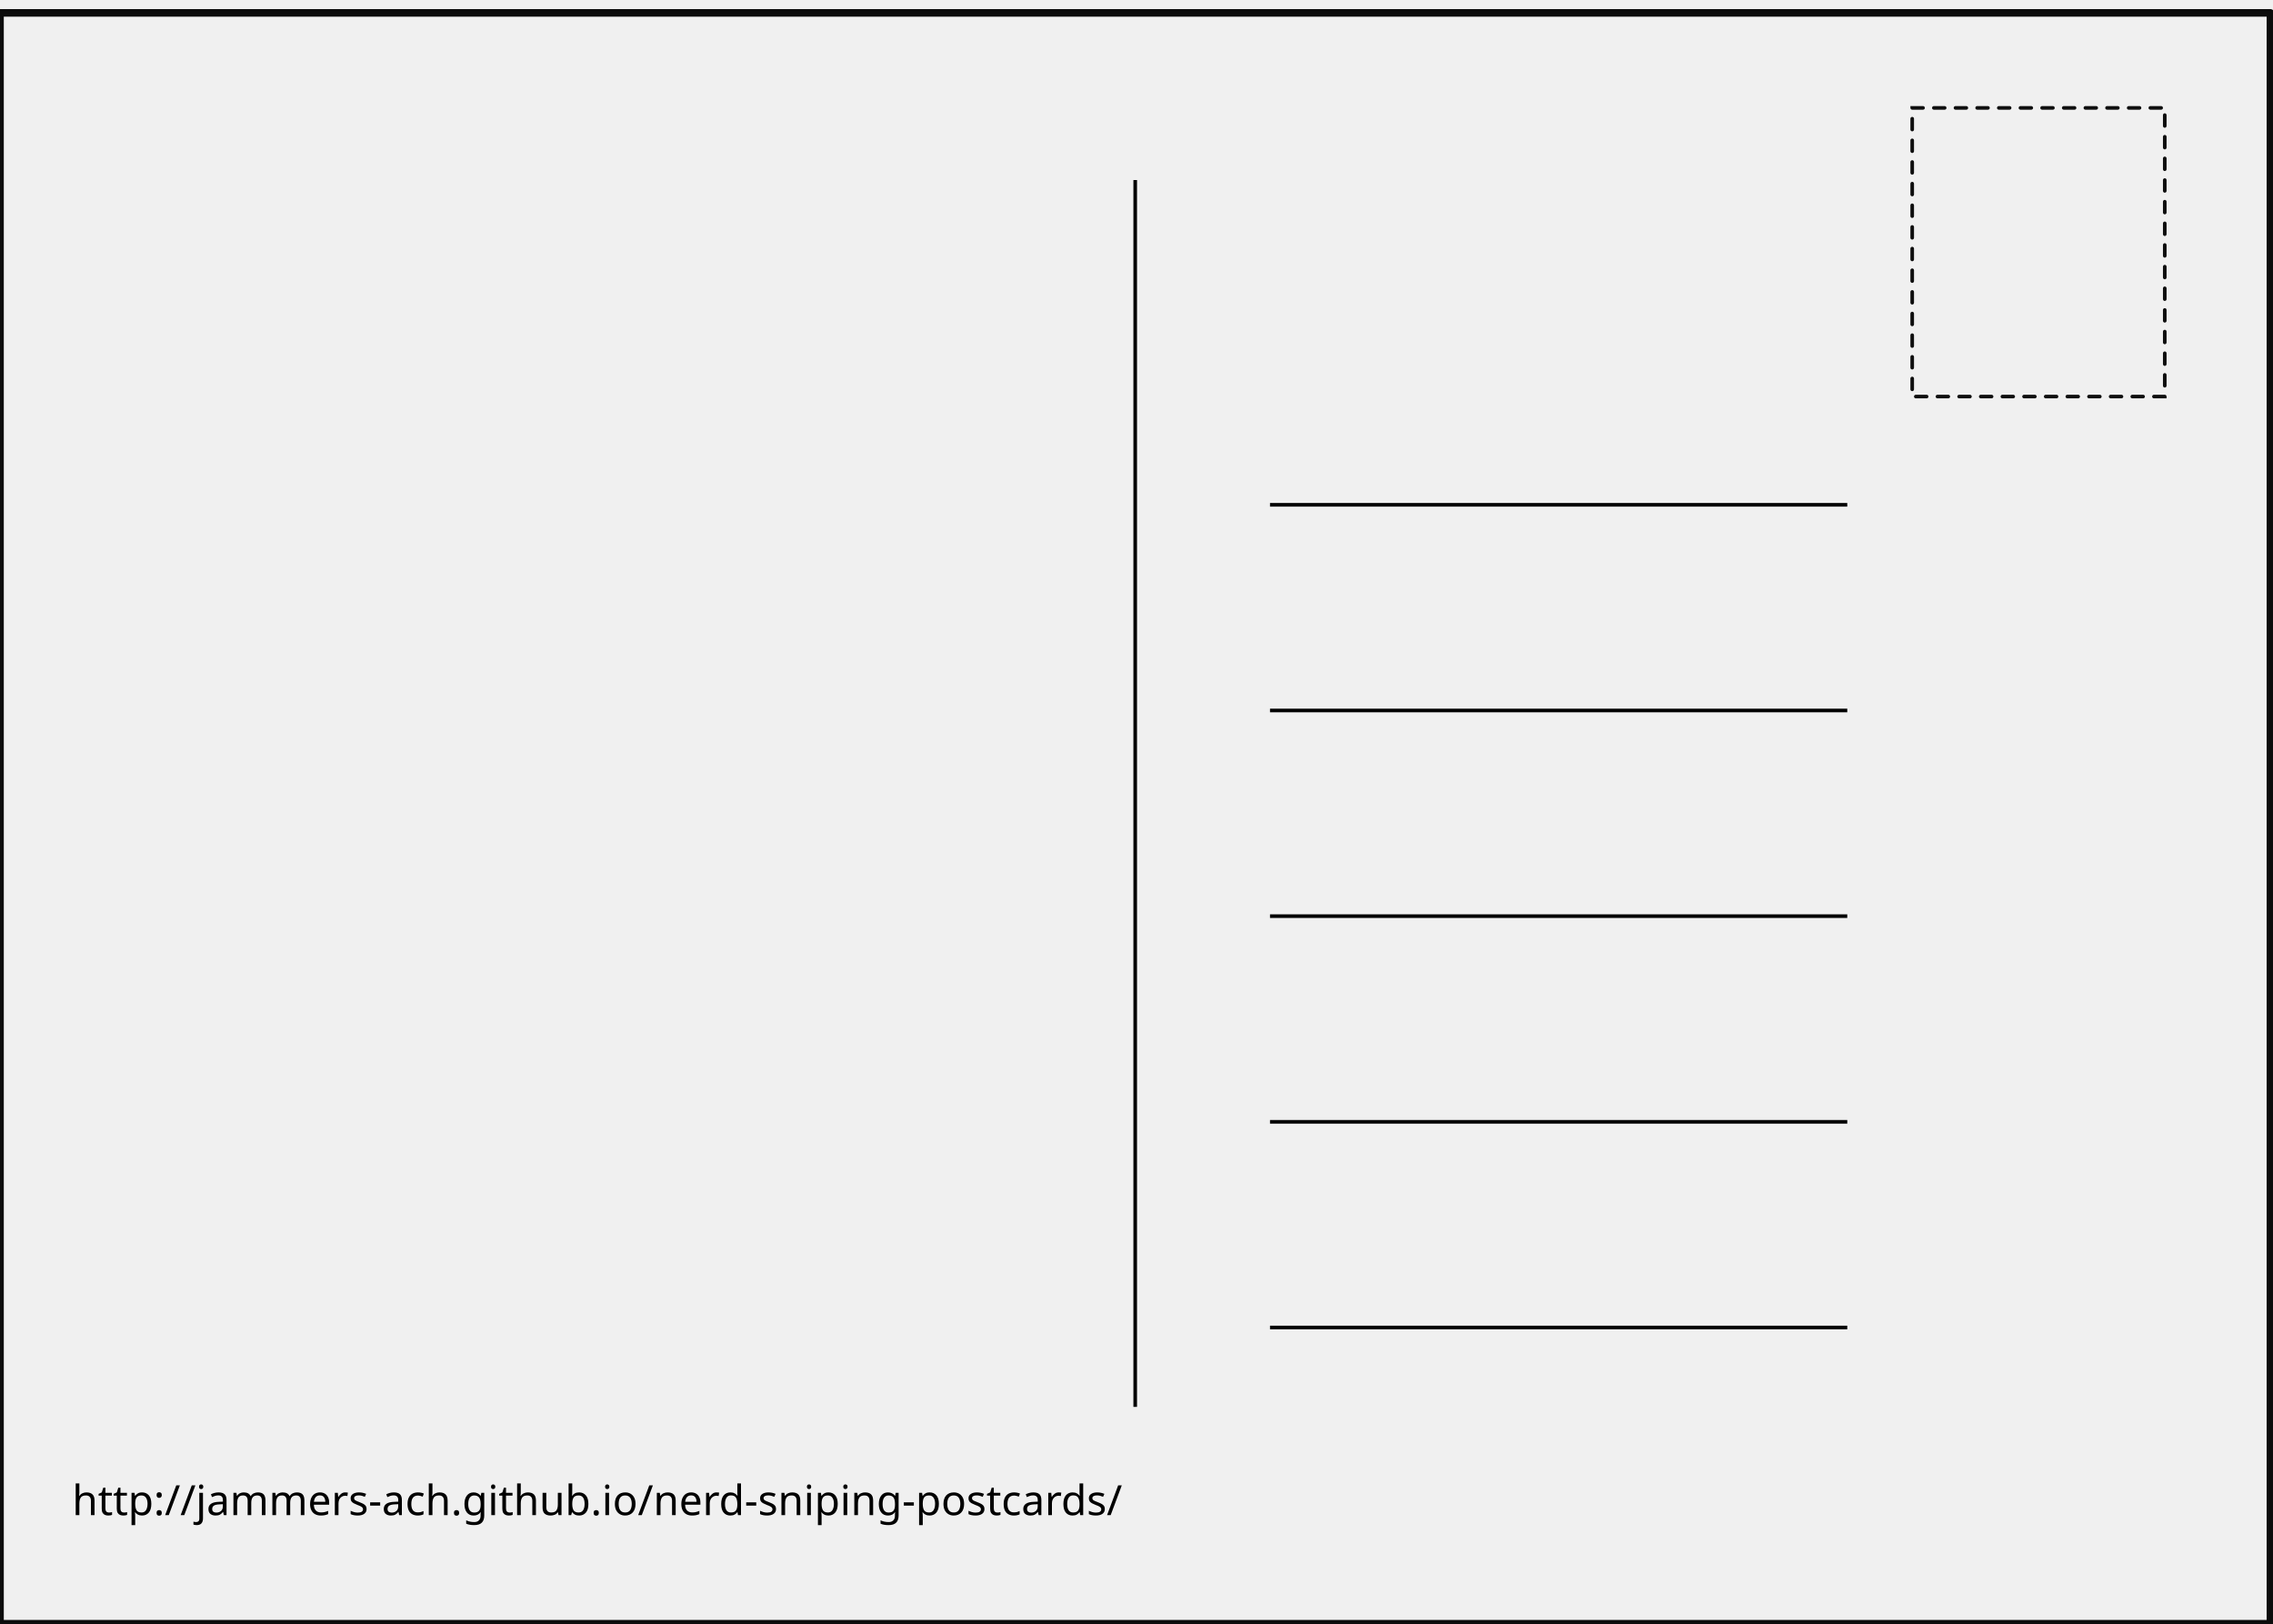
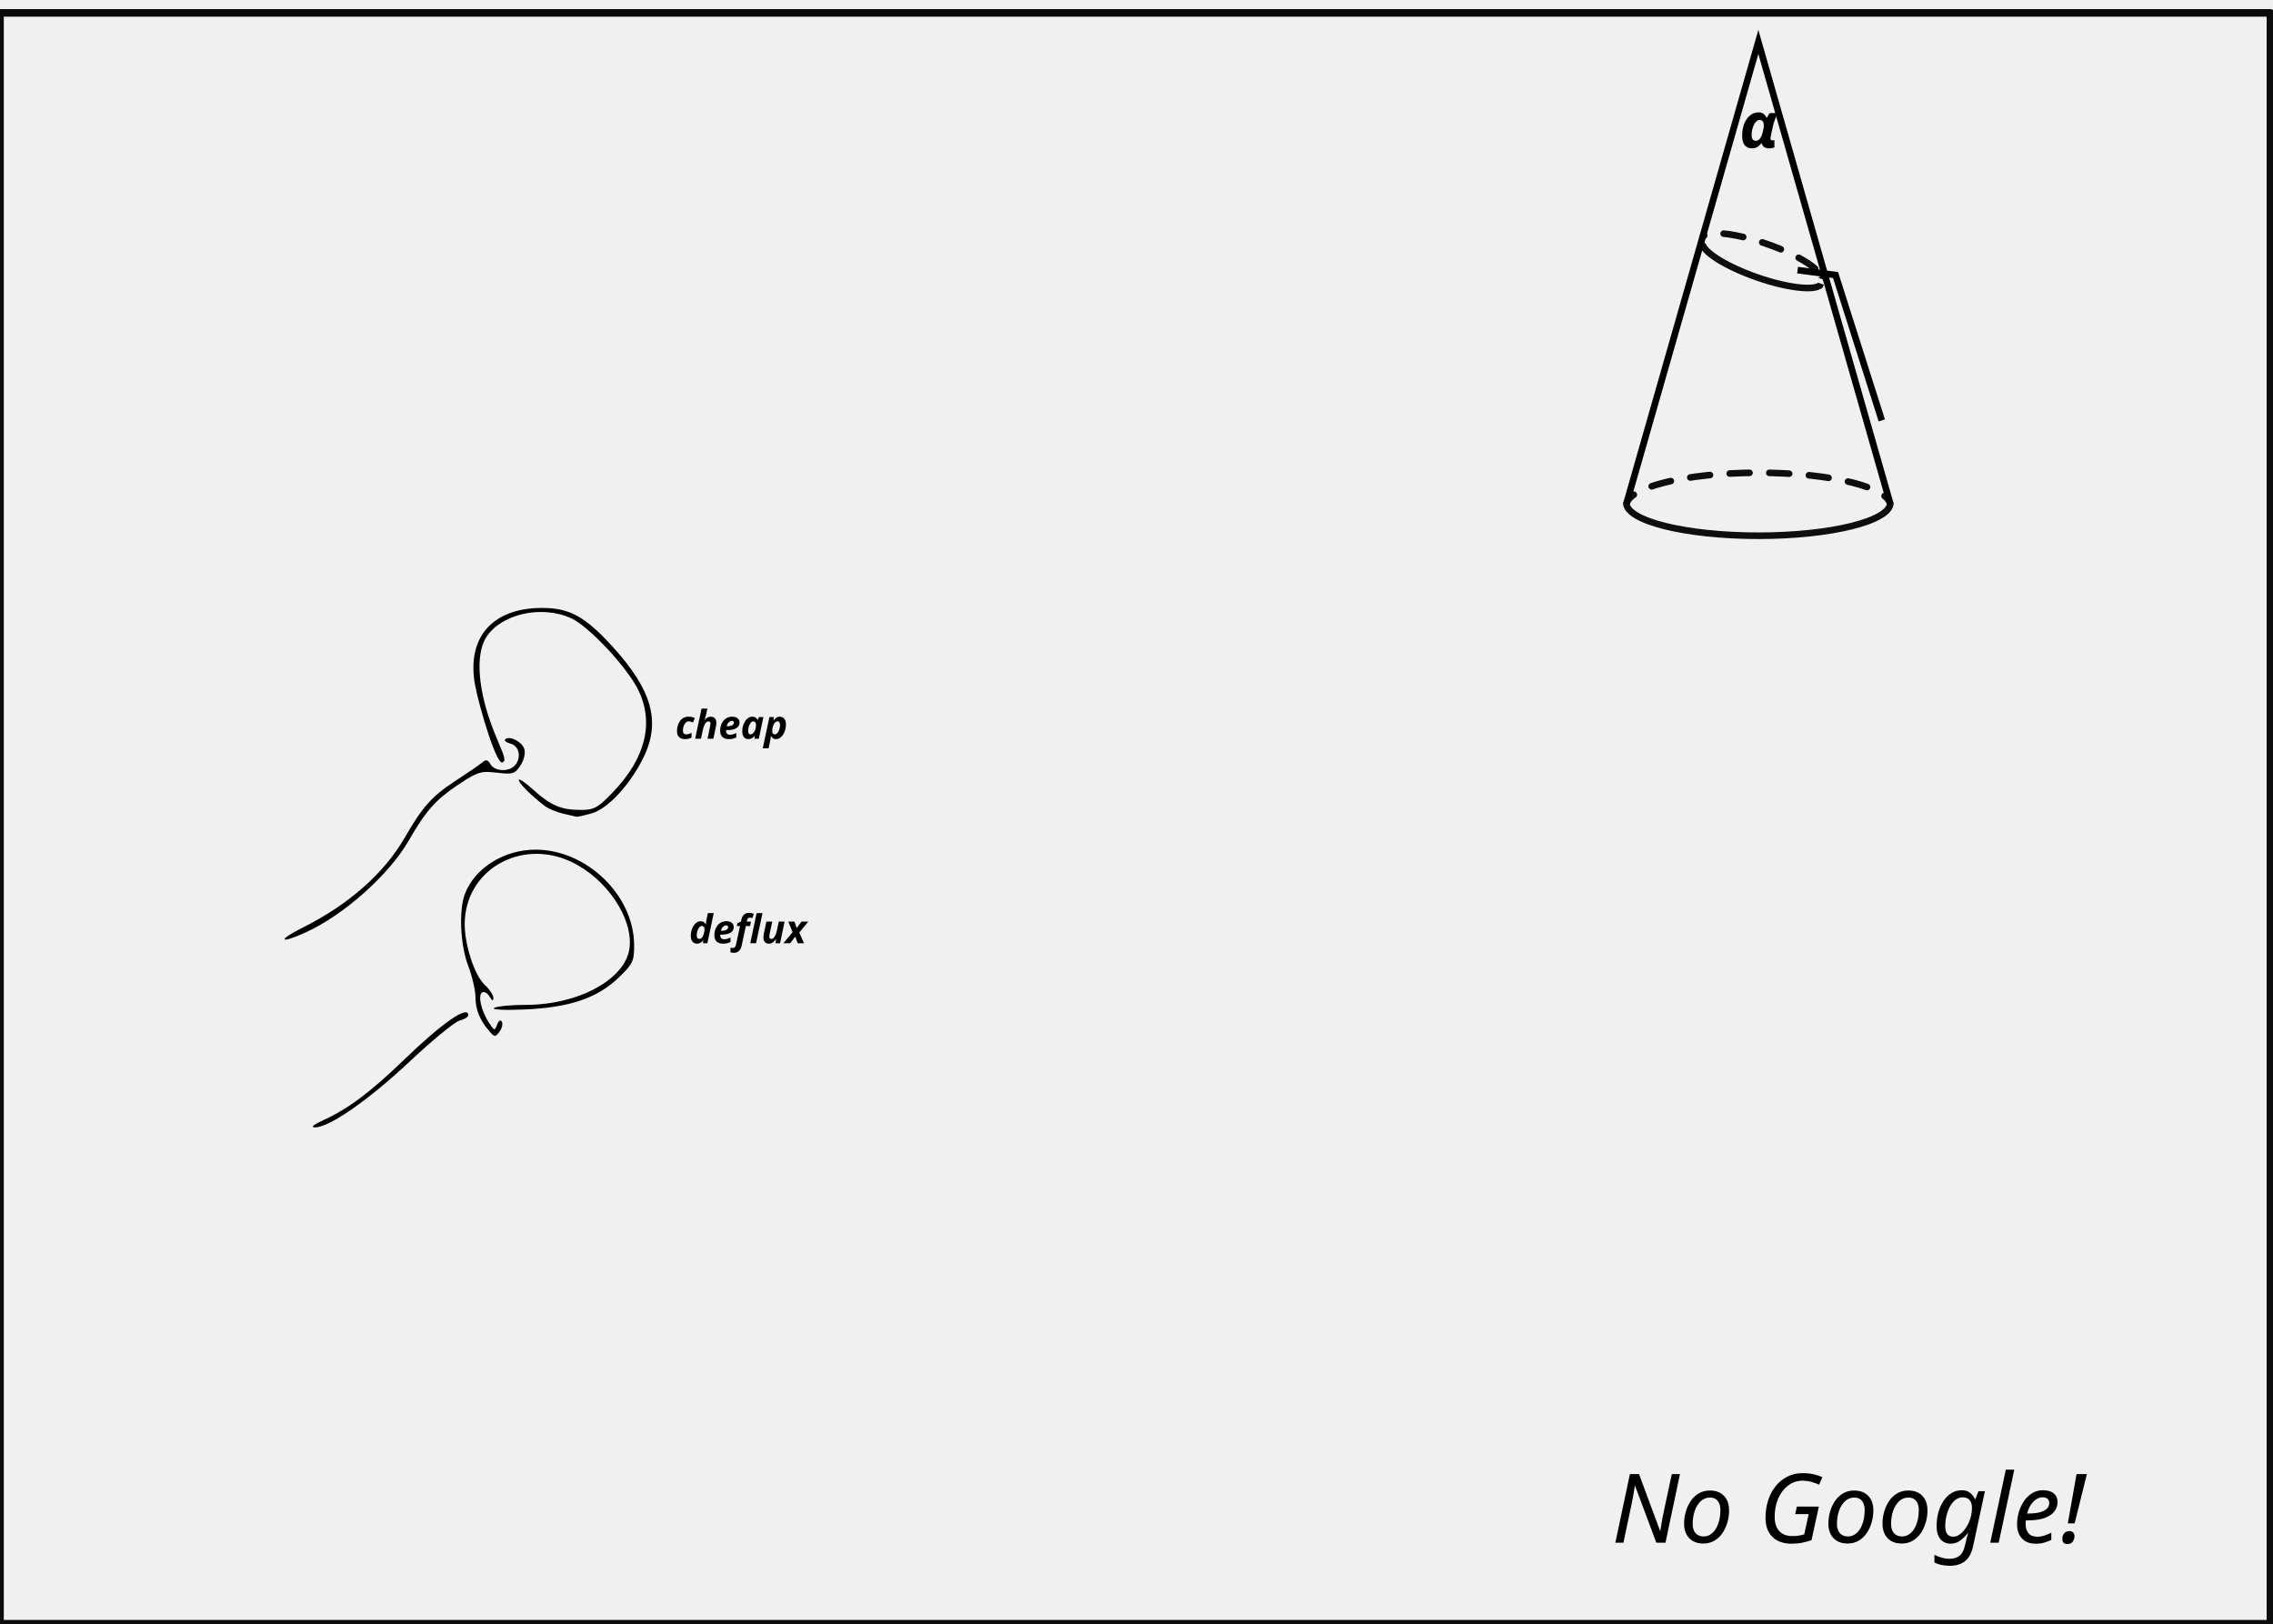
<svg xmlns="http://www.w3.org/2000/svg" width="630" height="450" id="svg2" version="1.1">
  <defs id="defs4">
    <clipPath clipPathUnits="userSpaceOnUse" id="clipPath5023">
      <rect style="fill:#ffffff;stroke:#000000;stroke-width:1.477;stroke-linejoin:round;stroke-miterlimit:4;stroke-opacity:1;stroke-dasharray:none;stroke-dashoffset:0" id="rect5025" width="367.2" height="140.816" x="884.6" y="322.653" />
    </clipPath>
    <clipPath clipPathUnits="userSpaceOnUse" id="clipPath3827">
      <rect style="opacity:0.939;fill:none;stroke:#000000;stroke-width:1;stroke-linecap:round;stroke-miterlimit:4;stroke-opacity:1;stroke-dasharray:3, 3;stroke-dashoffset:0" id="rect3829" width="43" height="6" x="57.75" y="208.685" />
    </clipPath>
  </defs>
  <g id="layer1" transform="translate(0,-3759.449)">
+     <text xml:space="preserve" style="font-size:26.643px;font-style:normal;font-weight:normal;text-align:center;line-height:125%;letter-spacing:0px;word-spacing:0px;text-anchor:middle;fill:#000000;fill-opacity:1;stroke:none;font-family:Sans" x="529.666" y="4186.994" id="text3813">
+       <tspan id="tspan3815" x="529.666" y="4186.994" style="font-style:italic">No Google!</tspan>
+     </text>
    <rect style="opacity:0.948;fill:none;stroke:#000000;stroke-width:2.1;stroke-linejoin:round;stroke-miterlimit:4;stroke-opacity:1;stroke-dasharray:none;stroke-dashoffset:0" id="rect4111" width="629.286" height="446.428" x="0" y="3763.021" />
-     <path style="fill:none;stroke:#000000;stroke-width:1px;stroke-linecap:butt;stroke-linejoin:miter;stroke-opacity:1" d="m 314.643,3809.349 0,340" id="path3951" />
-     <text xml:space="preserve" style="font-size:11.547px;font-style:normal;font-weight:normal;line-height:125%;letter-spacing:0px;word-spacing:0px;fill:#000000;fill-opacity:1;stroke:none;font-family:Sans" x="20" y="4179.349" id="text3953">
-       <tspan id="tspan3955" x="20" y="4179.349">http://jammers-ach.github.io/nerd-sniping-postcards/</tspan>
-     </text>
-     <rect style="opacity:0.939;fill:none;fill-opacity:1;stroke:#000000;stroke-width:1;stroke-linecap:round;stroke-miterlimit:4;stroke-opacity:1;stroke-dasharray:3, 3;stroke-dashoffset:0" id="rect3957" width="70" height="80" x="530" y="29.9" transform="translate(0,3759.449)" />
-     <path id="path3961" d="m 352,3899.349 160,0" style="fill:none;stroke:#000000;stroke-width:1px;stroke-linecap:butt;stroke-linejoin:miter;stroke-opacity:1" />
-     <path id="path3963" d="m 352,3956.349 160,0" style="fill:none;stroke:#000000;stroke-width:1px;stroke-linecap:butt;stroke-linejoin:miter;stroke-opacity:1" />
-     <path id="path3965" d="m 352,4013.349 160,0" style="fill:none;stroke:#000000;stroke-width:1px;stroke-linecap:butt;stroke-linejoin:miter;stroke-opacity:1" />
-     <path id="path3967" d="m 352,4070.349 160,0" style="fill:none;stroke:#000000;stroke-width:1px;stroke-linecap:butt;stroke-linejoin:miter;stroke-opacity:1" />
-     <path style="fill:none;stroke:#000000;stroke-width:1px;stroke-linecap:butt;stroke-linejoin:miter;stroke-opacity:1" d="m 352,4127.349 160,0" id="path3959" />
+     <flowRoot xml:space="preserve" id="flowRoot3844" style="font-size:13px;font-style:normal;font-weight:normal;text-align:center;line-height:125%;letter-spacing:0px;word-spacing:0px;text-anchor:middle;fill:#000000;fill-opacity:1;stroke:none;font-family:Sans" transform="translate(28.28427,3773.591)">
+       <flowRegion id="flowRegion3846">
+         <rect id="rect3848" width="342.742" height="252.925" x="3.571" y="13.571" />
+       </flowRegion>
+       <flowPara style="font-size:14px;text-align:justify;text-anchor:start;-inkscape-font-specification:CMU Serif Medium;font-family:CMU Serif;font-weight:500;font-style:normal;font-stretch:normal;font-variant:normal" id="flowPara3043">A mountain climber wishes to climb up a frictionless conical mountain. He wants to do this by throwing a lasso (a rope with a loop) over the top and climbing up along the rope. Assume that the mountain climber is of negligible height, so that the rope lies along the mountain, as shown.</flowPara>
+     </flowRoot>
+     <flowRoot xml:space="preserve" id="flowRoot3852" style="font-size:14px;font-style:normal;font-weight:normal;text-align:center;line-height:125%;letter-spacing:0px;word-spacing:0px;text-anchor:middle;fill:#000000;fill-opacity:1;stroke:none;font-family:Sans" transform="translate(299.1421,3595.3)">
+       <flowRegion id="flowRegion3854">
+         <rect id="rect3856" width="305.374" height="170.151" x="5.2234378e-07" y="347.857" style="font-size:14px" />
+       </flowRegion>
+       <flowPara style="font-size:14px;font-style:normal;font-variant:normal;font-weight:500;font-stretch:normal;text-align:justify;text-anchor:start;font-family:CMU Serif;-inkscape-font-specification:CMU Serif Medium" id="flowPara3845">At the bottom of the mountain are two stores. One sells “cheap” lassos (made of a segment of rope tied to loop of rope of fixed length). The other sells “deluxe”lassos (made of one piece of rope with a loop of variable length; the loop’s lengthmay change without any friction of the rope with itself).</flowPara>
+       <flowPara style="font-size:14px;font-style:normal;font-variant:normal;font-weight:500;font-stretch:normal;text-align:justify;text-anchor:start;font-family:CMU Serif;-inkscape-font-specification:CMU Serif Medium" id="flowPara3847" />
+       <flowPara style="font-size:14px;font-style:normal;font-variant:normal;font-weight:500;font-stretch:normal;text-align:justify;text-anchor:start;font-family:CMU Serif;-inkscape-font-specification:CMU Serif Medium" id="flowPara3849" />
+     </flowRoot>
+     <g id="g3851" transform="translate(390.3229,-128.6934)">
+       <path id="path3051" d="m 60.415,4027.92 36.616,-128.155 36.616,128.155" style="fill:none;stroke:#000000;stroke-width:1.831px;stroke-linecap:butt;stroke-linejoin:miter;stroke-opacity:1" />
+       <path clip-path="url(#clipPath3827)" style="opacity:0.939;fill:none;stroke:#000000;stroke-width:1;stroke-linecap:round;stroke-miterlimit:4;stroke-opacity:1;stroke-dasharray:3, 3;stroke-dashoffset:0" id="path3833" d="m 100,214.9 c 0,2.761 -8.954,5 -20,5 -11.046,0 -20,-2.239 -20,-5 0,-2.761 8.954,-5 20,-5 11.046,0 20,2.239 20,5 z" transform="matrix(1.830792,0,0,1.830792,-49.43213,3634.875)" />
+       <path transform="matrix(0.8262601,0.2880732,-0.2880732,0.8262601,93.77391,3759.273)" d="m 100,214.9 c 0,2.761 -8.954,5 -20,5 -11.046,0 -20,-2.239 -20,-5 0,-2.761 8.954,-5 20,-5 11.046,0 20,2.239 20,5 z" id="path3831" style="opacity:0.939;fill:none;stroke:#000000;stroke-width:2.092;stroke-linecap:round;stroke-miterlimit:4;stroke-opacity:1;stroke-dasharray:6.277, 6.277;stroke-dashoffset:0" clip-path="url(#clipPath3827)" />
+       <path transform="matrix(1.830792,0,0,-1.830792,-49.43213,4420.899)" d="m 100,214.9 c 0,2.761 -8.954,5 -20,5 -11.046,0 -20,-2.239 -20,-5 0,-2.761 8.954,-5 20,-5 11.046,0 20,2.239 20,5 z" id="path3835" style="opacity:0.939;fill:none;stroke:#000000;stroke-width:1;stroke-linecap:round;stroke-miterlimit:4;stroke-opacity:1;stroke-dasharray:none" clip-path="url(#clipPath3827)" />
+       <path clip-path="url(#clipPath3827)" style="opacity:0.939;fill:none;stroke:#000000;stroke-width:2.092;stroke-linecap:round;stroke-miterlimit:4;stroke-opacity:1;stroke-dasharray:none" id="path3823" d="m 100,214.9 c 0,2.761 -8.954,5 -20,5 -11.046,0 -20,-2.239 -20,-5 0,-2.761 8.954,-5 20,-5 11.046,0 20,2.239 20,5 z" transform="matrix(0.8262601,0.2880732,0.2880732,-0.8262601,-29.90613,4115.389)" />
+       <path id="path3839" d="m 107.905,3962.999 10.527,1.373 12.816,40.277" style="fill:none;stroke:#000000;stroke-width:1.831px;stroke-linecap:butt;stroke-linejoin:miter;stroke-opacity:1" />
+       <text id="text3841" y="3929.086" x="91.766" style="font-size:17.607px;font-style:normal;font-weight:normal;line-height:125%;letter-spacing:0px;word-spacing:0px;fill:#000000;fill-opacity:1;stroke:none;font-family:Sans" xml:space="preserve">
+         <tspan y="3929.086" x="91.766" id="tspan3843" style="font-style:italic;font-variant:normal;font-weight:bold;font-stretch:normal;font-family:CMU Classical Serif;-inkscape-font-specification:CMU Classical Serif Bold Italic">α</tspan>
+       </text>
+     </g>
+     <g id="g3906" transform="translate(0,-22)">
+       <path id="path3872" d="m 89.526,4091.937 c 6.854,-3.111 13.191,-7.837 22.254,-16.598 10.726,-10.368 18,-15.435 18,-12.539 0,0.49 -1.08,1.163 -2.399,1.494 -1.32,0.331 -7.552,5.442 -13.85,11.358 -11.327,10.641 -22.311,18.277 -26.228,18.234 -1.287,-0.014 -0.479,-0.723 2.224,-1.95 z m 46.097,-24.712 c -2.632,-3.014 -3.843,-6.007 -3.844,-9.501 -2.8e-4,-1.824 -0.9,-5.683 -2,-8.576 -2.2,-5.787 -2.651,-15.386 -0.936,-19.924 2.726,-7.216 10.876,-12.32 19.647,-12.305 14.139,0.024 27.207,12.681 27.268,26.412 0.02,4.509 -0.34,5.268 -4.298,9.061 -5.931,5.683 -13.569,8.271 -26.021,8.817 -5.608,0.246 -9.264,0.066 -8.5,-0.419 0.738,-0.468 4.716,-0.852 8.841,-0.855 14.59,-0.01 27.563,-7.099 28.691,-15.677 1.094,-8.321 -6.386,-19.404 -16.191,-23.99 -14.061,-6.577 -29.398,2.378 -29.478,17.21 -0.032,5.871 2.736,14.302 5.551,16.912 1.335,1.237 2.413,2.873 2.397,3.635 -0.021,0.945 -0.358,0.823 -1.061,-0.386 -0.567,-0.974 -1.49,-1.488 -2.051,-1.141 -1.244,0.769 -0.29,5.034 1.873,8.374 1.482,2.288 1.642,2.328 2.26,0.566 0.382,-1.09 0.937,-1.456 1.306,-0.86 0.352,0.57 0.077,1.808 -0.613,2.75 -1.179,1.612 -1.347,1.606 -2.839,-0.103 z m -51.808,-28.653 c 12.912,-6.464 22.673,-15.09 28.475,-25.163 4.821,-8.371 7.454,-11.315 13.853,-15.488 3.375,-2.201 6.755,-4.524 7.51,-5.162 1.067,-0.9 1.58,-0.79 2.3,0.495 1.079,1.928 4.892,2.19 6.627,0.455 2.012,-2.012 1.44,-5.504 -1.006,-6.144 -1.213,-0.317 -1.922,-0.861 -1.575,-1.208 1.143,-1.143 4.667,0.615 5.313,2.652 0.37,1.167 -0.069,3.07 -1.055,4.576 -1.539,2.348 -2.122,2.526 -6.546,2.002 -4.449,-0.527 -5.355,-0.243 -10.781,3.38 -6.202,4.141 -8.865,7.154 -13.635,15.427 -5.495,9.529 -17.994,20.656 -28.618,25.476 -7.225,3.278 -7.918,2.235 -0.861,-1.298 z m 72.221,-31.638 c -1.784,-0.423 -4.034,-1.367 -5,-2.098 -3.703,-2.799 -7.256,-6.34 -7.256,-7.231 0,-0.511 1.824,0.718 4.052,2.732 4.833,4.366 7.688,5.572 13.197,5.572 3.611,0 4.69,-0.592 8.752,-4.807 9.116,-9.458 11.579,-19.232 7.15,-28.379 -3.044,-6.288 -13.712,-17.708 -18.628,-19.941 -8.215,-3.732 -19.464,-1.193 -23.566,5.32 -3.032,4.815 -2.262,14.674 2.002,25.626 1.781,4.575 3.897,8.543 2.738,8.818 -1.499,2.382 -6.702,-15.29 -7.797,-21.216 -2.419,-13.085 4.681,-21.346 18.389,-21.398 7.693,-0.029 11.978,2.281 19.541,10.534 11.208,12.232 13.654,21.066 8.625,31.157 -3.711,7.447 -9.867,14.029 -14.263,15.25 -2.031,0.564 -3.917,0.982 -4.192,0.929 -0.275,-0.053 -1.96,-0.443 -3.744,-0.867 z" style="fill:#000000" />
+       <text id="text3878" y="3986.18" x="187.16" style="font-size:11px;font-style:normal;font-weight:normal;line-height:125%;letter-spacing:0px;word-spacing:0px;fill:#000000;fill-opacity:1;stroke:none;font-family:Sans" xml:space="preserve">
+         <tspan y="3986.18" x="187.16" id="tspan3880" style="-inkscape-font-specification:CMU Classical Serif Bold Italic;font-family:CMU Classical Serif;font-weight:bold;font-style:italic;font-stretch:normal;font-variant:normal">cheap</tspan>
+       </text>
+       <text id="text3882" y="4042.863" x="190.981" style="font-size:11px;font-style:normal;font-weight:normal;line-height:125%;letter-spacing:0px;word-spacing:0px;fill:#000000;fill-opacity:1;stroke:none;font-family:Sans" xml:space="preserve">
+         <tspan y="4042.863" x="190.981" id="tspan3884" style="-inkscape-font-specification:CMU Classical Serif Bold Italic;font-family:CMU Classical Serif;font-weight:bold;font-style:italic;font-stretch:normal;font-variant:normal">deflux</tspan>
+       </text>
+     </g>
+     <flowRoot xml:space="preserve" id="flowRoot3888" style="font-size:18px;font-style:normal;font-weight:normal;line-height:125%;letter-spacing:0px;word-spacing:0px;fill:#000000;fill-opacity:1;stroke:none;font-family:Sans" transform="translate(1,3733.449)">
+       <flowRegion id="flowRegion3890">
+         <rect id="rect3892" width="484" height="96.142" x="15" y="371" style="font-size:18px" />
+       </flowRegion>
+       <flowPara id="flowPara3896" style="font-size:14px;font-style:normal;font-variant:normal;font-weight:500;font-stretch:normal;font-family:CMU Serif;-inkscape-font-specification:CMU Serif Medium">When viewed from the side, this conical mountain has an angle α at its peak. For what angles α can the climber climb up along the mountain if they use:</flowPara>
+       <flowPara style="font-size:14px;font-style:normal;font-variant:normal;font-weight:500;font-stretch:normal;font-family:CMU Serif;-inkscape-font-specification:CMU Serif Medium" id="flowPara3904" />
+       <flowPara style="font-size:14px;font-style:normal;font-variant:normal;font-weight:500;font-stretch:normal;font-family:CMU Serif;-inkscape-font-specification:CMU Serif Medium" id="flowPara3902">a) a 'cheap' lasso?                  b) a 'delux' lasso?</flowPara>
+     </flowRoot>
  </g>
</svg>
